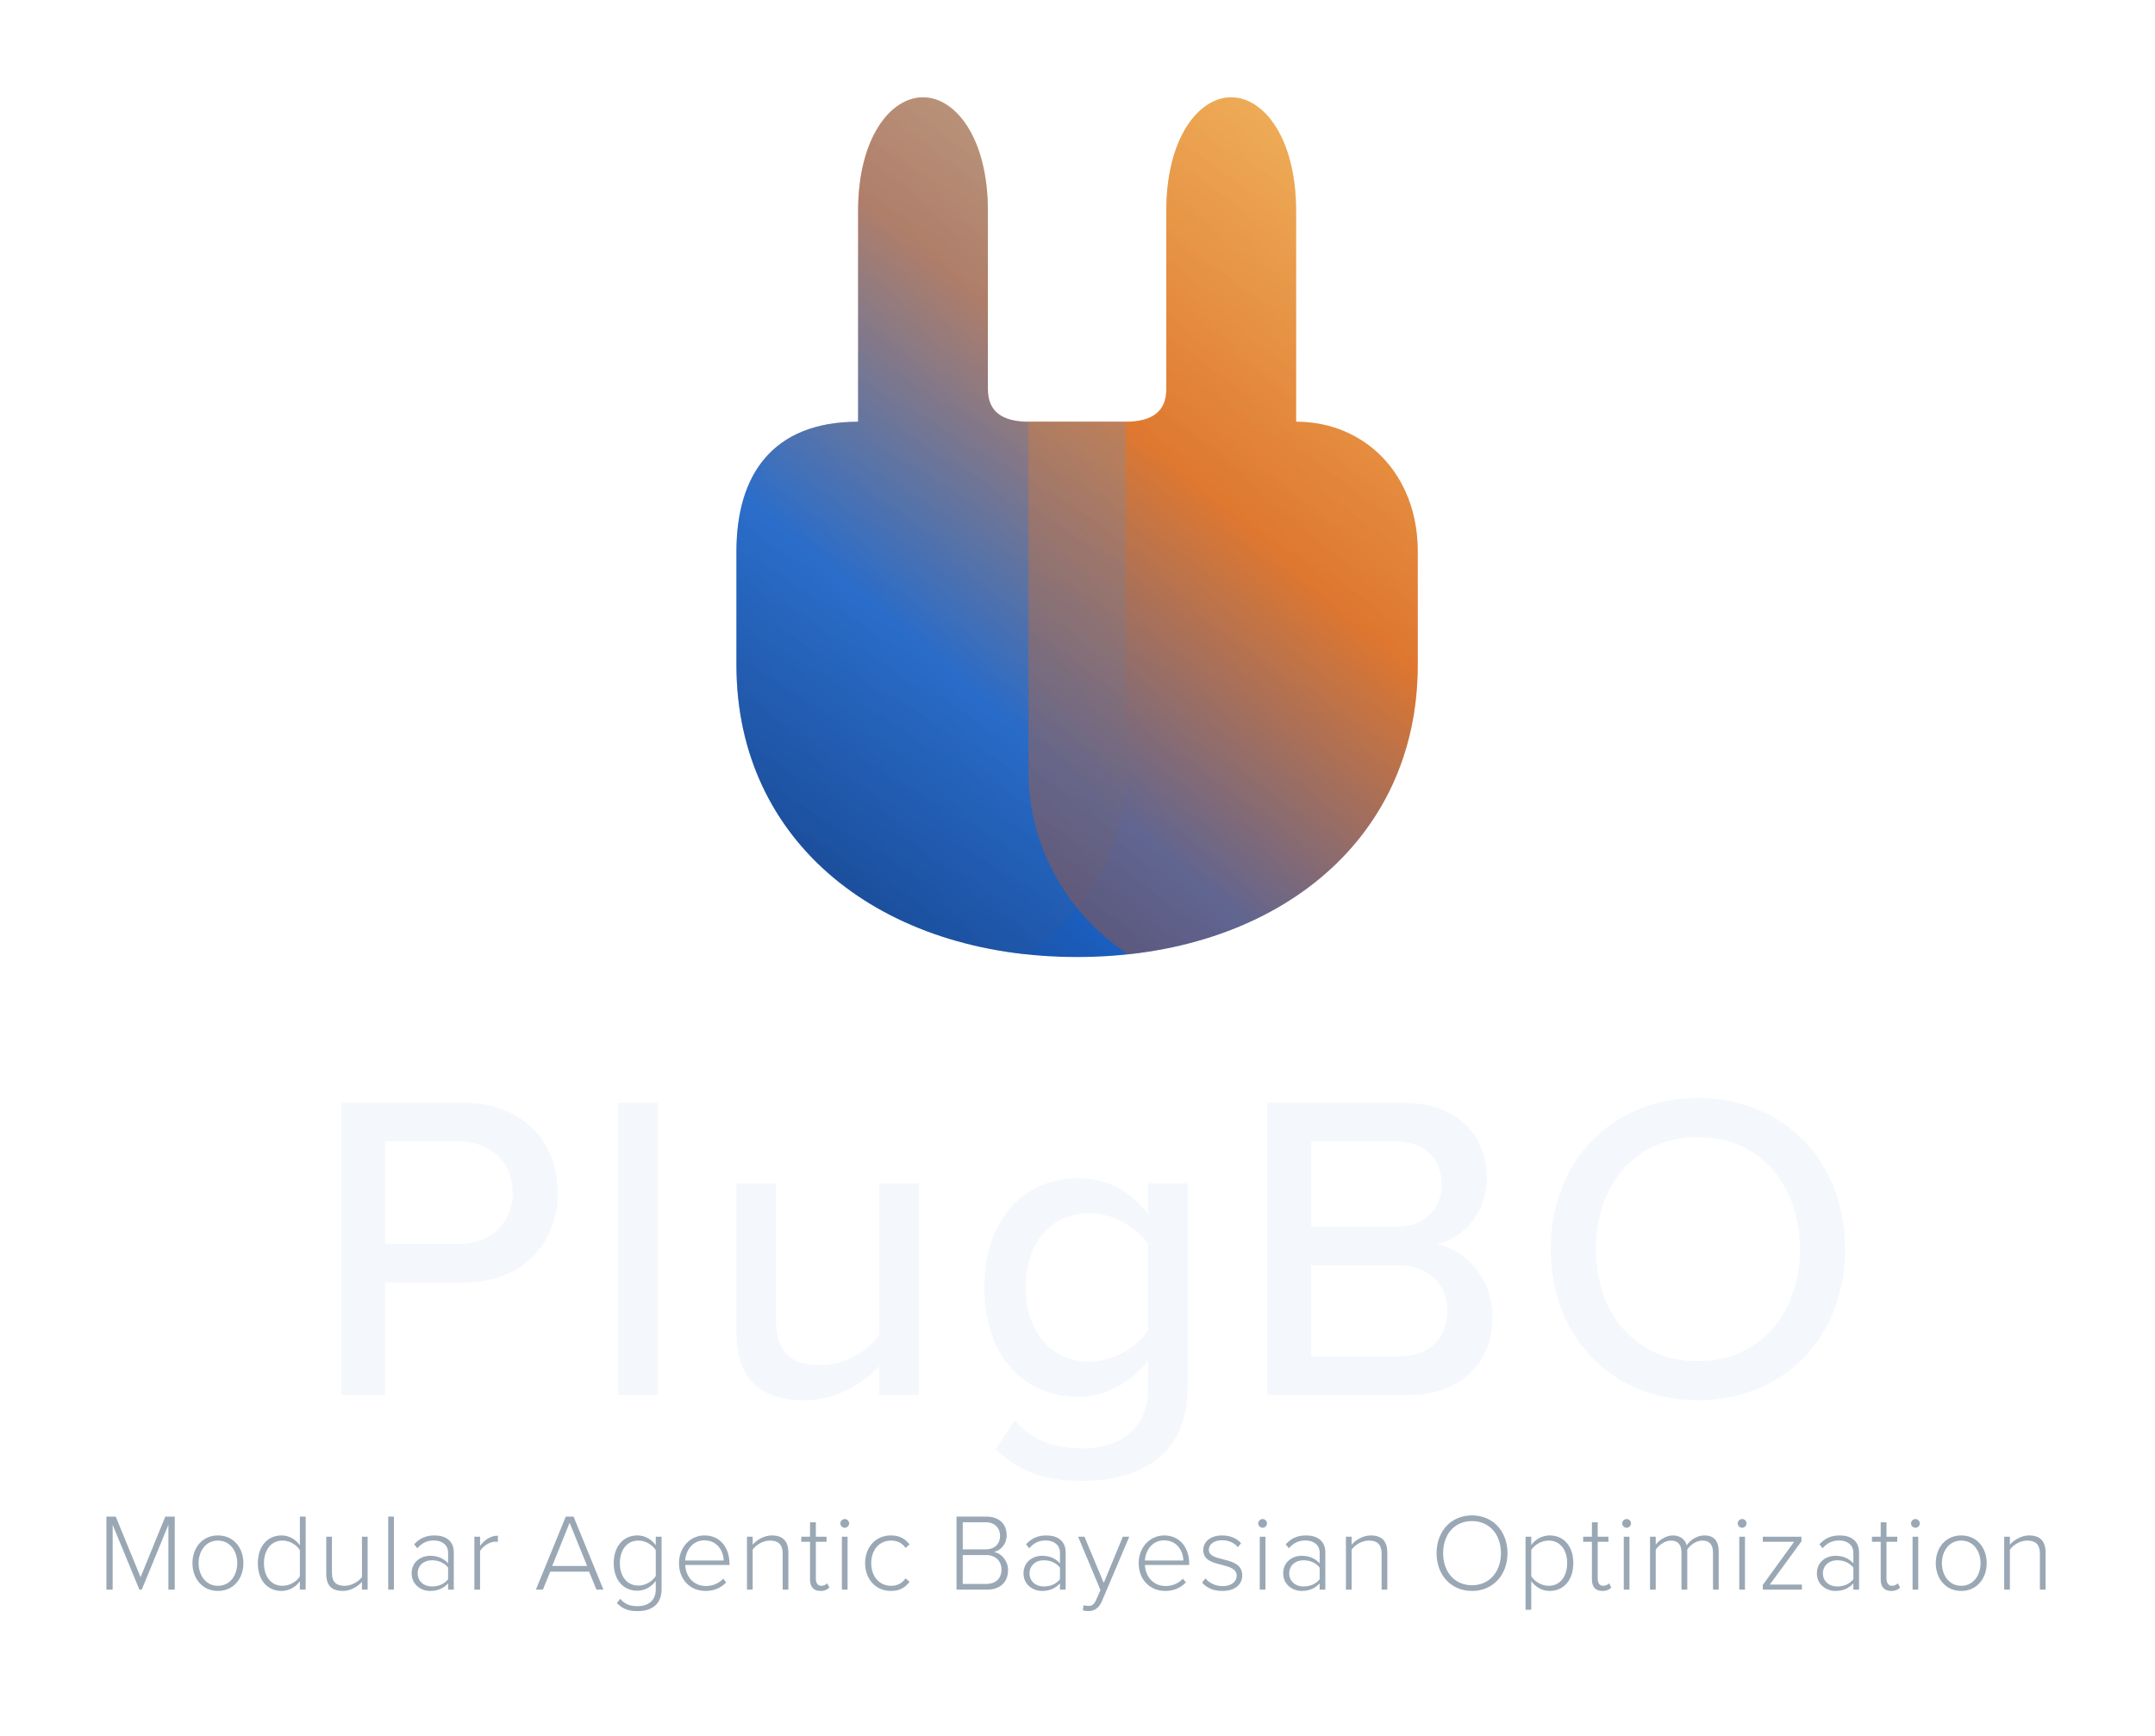
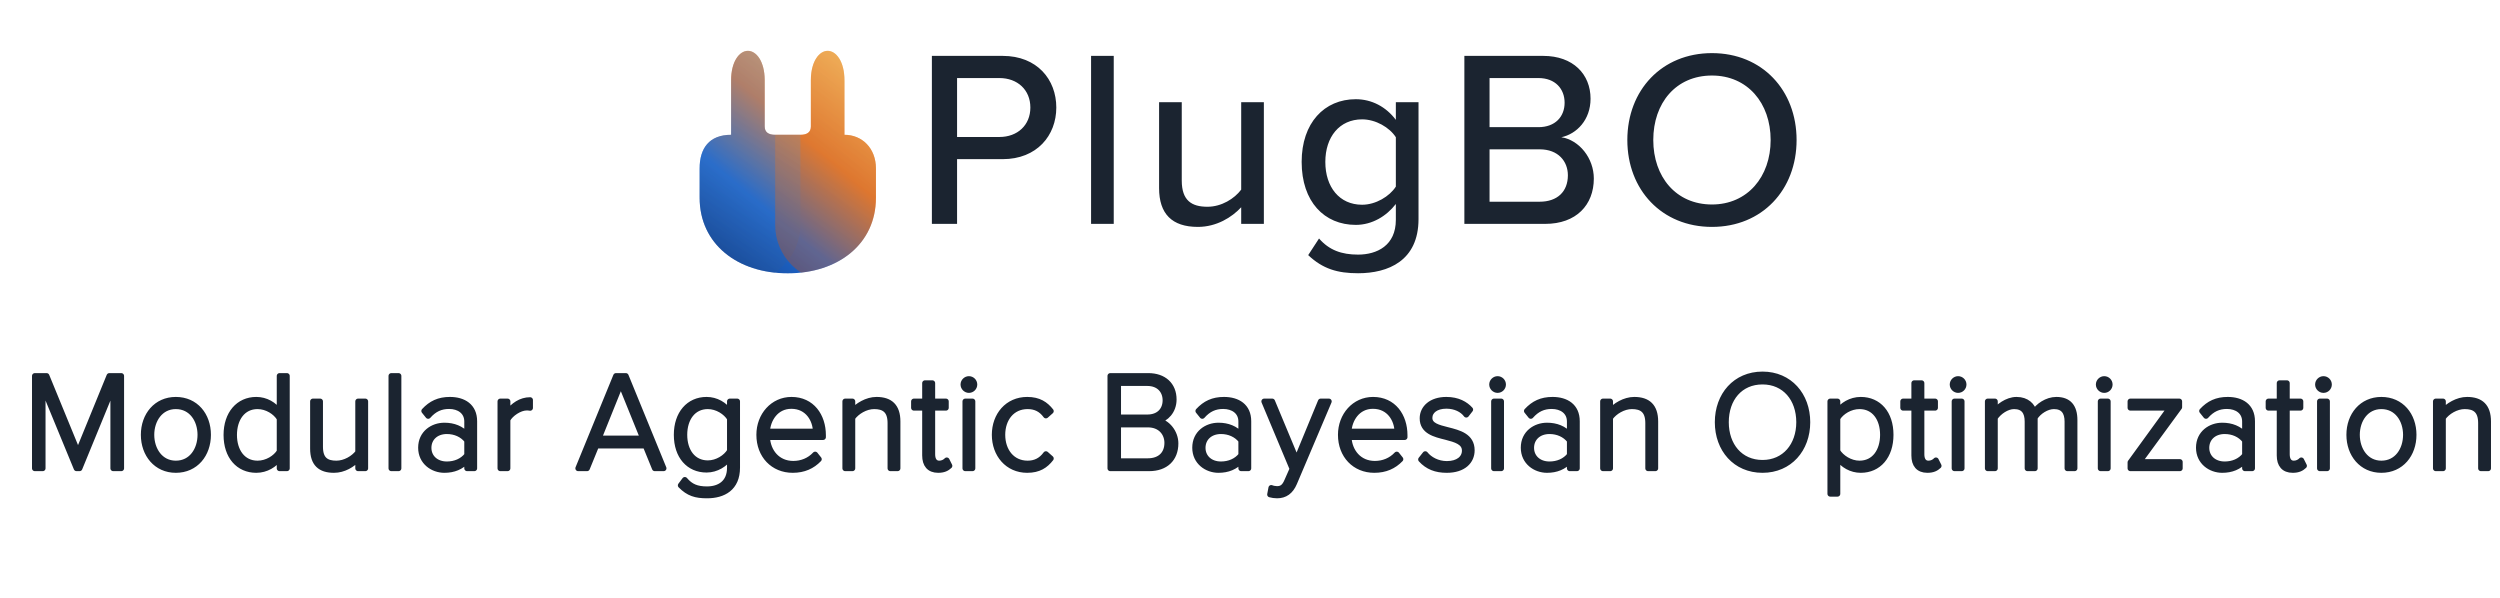
- <svg xmlns="http://www.w3.org/2000/svg" viewBox="0 0 265.7 214" role="img" aria-labelledby="title desc">
+ <svg xmlns="http://www.w3.org/2000/svg" viewBox="0 0 536 128" width="536" height="128" role="img" aria-labelledby="title desc">
  <defs>
    <linearGradient id="gFill" x1="18" y1="118" x2="112" y2="8" gradientUnits="userSpaceOnUse">
      <stop offset="0%" stop-color="#153A7A" />
      <stop offset="32%" stop-color="#1E6BD6" />
      <stop offset="58%" stop-color="#E07028" />
      <stop offset="100%" stop-color="#F6C56A" />
    </linearGradient>
    <linearGradient id="gL" x1="20" y1="110" x2="80" y2="10" gradientUnits="userSpaceOnUse">
      <stop offset="0%" stop-color="#1A4B96" />
      <stop offset="100%" stop-color="#7EB6F0" />
    </linearGradient>
    <linearGradient id="gR" x1="48" y1="110" x2="116" y2="8" gradientUnits="userSpaceOnUse">
      <stop offset="0%" stop-color="#C44A14" />
      <stop offset="100%" stop-color="#F6C56A" />
    </linearGradient>
    <clipPath id="plugClip">
      <path d="M22,82 C22,104 40,118 64,118 C88,118 106,104 106,82 L106,68 C106,58.5 99.5,52 91,52 L91,26 C91,17 87,12 83,12 C79,12 75,17 75,26 L75,48 Q75,52 70,52 L58,52 Q53,52 53,48 L53,26 C53,17 49,12 45,12 C41,12 37,17 37,26 L37,52 C26.5,52 22,58.5 22,68 Z" />
    </clipPath>
  </defs>
-   <g transform="translate(68.8 0)">
-     <g id="mark">
-       <path d="M22,82 C22,104 40,118 64,118 C88,118 106,104 106,82 L106,68 C106,58.5 99.5,52 91,52 L91,26 C91,17 87,12 83,12 C79,12 75,17 75,26 L75,48 Q75,52 70,52 L58,52 Q53,52 53,48 L53,26 C53,17 49,12 45,12 C41,12 37,17 37,26 L37,52 C26.5,52 22,58.5 22,68 Z" fill="url(#gFill)" />
-       <g clip-path="url(#plugClip)">
-         <rect x="16" y="8" width="54" height="114" rx="27" fill="url(#gL)" fill-opacity="0.38" />
-         <rect x="58" y="8" width="54" height="114" rx="27" fill="url(#gR)" fill-opacity="0.38" />
-       </g>
+   <g id="mark" transform="translate(140.1 5.5) scale(0.45)">
+     <path d="M22,82 C22,104 40,118 64,118 C88,118 106,104 106,82 L106,68 C106,58.5 99.5,52 91,52 L91,26 C91,17 87,12 83,12 C79,12 75,17 75,26 L75,48 Q75,52 70,52 L58,52 Q53,52 53,48 L53,26 C53,17 49,12 45,12 C41,12 37,17 37,26 L37,52 C26.5,52 22,58.5 22,68 Z" fill="url(#gFill)" />
+     <g clip-path="url(#plugClip)">
+       <rect x="16" y="8" width="54" height="114" rx="27" fill="url(#gL)" fill-opacity="0.38" />
+       <rect x="58" y="8" width="54" height="114" rx="27" fill="url(#gR)" fill-opacity="0.38" />
    </g>
  </g>
-   <g transform="translate(38.1 172)" fill="#F4F7FB">
+   <g transform="translate(195.8 48)" fill="#1B2430">
    <path d="M3.996 0.0H9.396V-13.878H19.17C26.514 -13.878 30.672 -18.954 30.672 -24.948C30.672 -30.942 26.568 -36.018 19.17 -36.018H3.996ZM25.11 -24.948C25.11 -21.168 22.356 -18.63 18.468 -18.63H9.396V-31.266H18.468C22.356 -31.266 25.11 -28.728 25.11 -24.948Z M38.126 0.0H42.986V-36.018H38.126Z M70.312 0.0H75.172V-26.082H70.312V-7.344C68.854 -5.4 66.1 -3.672 63.076 -3.672C59.728 -3.672 57.568 -4.968 57.568 -9.288V-26.082H52.708V-7.668C52.708 -2.16 55.462 0.648 61.024 0.648C65.02 0.648 68.314 -1.404 70.312 -3.564Z M84.678 6.696C87.81 9.666 90.996 10.584 95.37 10.584C101.796 10.584 108.33 7.938 108.33 -1.026V-26.082H103.47V-22.302C101.364 -25.11 98.286 -26.73 94.884 -26.73C88.134 -26.73 83.274 -21.654 83.274 -13.284C83.274 -4.752 88.134 0.216 94.884 0.216C98.394 0.216 101.472 -1.674 103.47 -4.266V-0.864C103.47 4.644 99.42 6.588 95.37 6.588C91.806 6.588 89.16 5.616 87.0 3.132ZM103.47 -7.992C102.12 -5.886 99.15 -4.104 96.234 -4.104C91.374 -4.104 88.35 -7.884 88.35 -13.284C88.35 -18.63 91.374 -22.41 96.234 -22.41C99.15 -22.41 102.12 -20.682 103.47 -18.576Z M118.16 0.0H135.494C142.136 0.0 145.916 -4.05 145.916 -9.72C145.916 -14.094 142.784 -17.982 138.95 -18.576C142.244 -19.278 145.214 -22.302 145.214 -26.838C145.214 -32.076 141.488 -36.018 135.062 -36.018H118.16ZM123.56 -20.736V-31.266H134.036C137.654 -31.266 139.652 -28.944 139.652 -25.974C139.652 -23.004 137.654 -20.736 134.036 -20.736ZM123.56 -4.752V-15.984H134.306C138.302 -15.984 140.354 -13.392 140.354 -10.422C140.354 -6.912 138.086 -4.752 134.306 -4.752Z M153.1 -17.982C153.1 -7.29 160.498 0.648 171.244 0.648C181.99 0.648 189.388 -7.29 189.388 -17.982C189.388 -28.674 181.99 -36.612 171.244 -36.612C160.498 -36.612 153.1 -28.674 153.1 -17.982ZM183.826 -17.982C183.826 -10.098 178.858 -4.158 171.244 -4.158C163.522 -4.158 158.662 -10.098 158.662 -17.982C158.662 -25.92 163.522 -31.806 171.244 -31.806C178.858 -31.806 183.826 -25.92 183.826 -17.982Z" />
  </g>
-   <g transform="translate(12.0 196)" fill="#9AA8B5">
+   <g transform="translate(5.00 100.41) scale(2.2)" fill="#1B2430" stroke="#1B2430" stroke-width="0.55" stroke-linejoin="round" stroke-linecap="round">
    <path d="M8.761 0.0H9.544V-9.005H8.383L5.332 -1.539L2.268 -9.005H1.121V0.0H1.89V-7.992L5.184 0.0H5.481L8.761 -7.992Z M14.862 0.162C16.793 0.162 18.008 -1.363 18.008 -3.267C18.008 -5.17 16.793 -6.683 14.862 -6.683C12.959 -6.683 11.73 -5.17 11.73 -3.267C11.73 -1.363 12.959 0.162 14.862 0.162ZM14.862 -0.472C13.35 -0.472 12.486 -1.809 12.486 -3.267C12.486 -4.712 13.35 -6.048 14.862 -6.048C16.401 -6.048 17.252 -4.712 17.252 -3.267C17.252 -1.809 16.401 -0.472 14.862 -0.472Z M24.973 0.0H25.688V-9.005H24.973V-5.468C24.447 -6.21 23.636 -6.683 22.705 -6.683C20.977 -6.683 19.789 -5.319 19.789 -3.253C19.789 -1.161 20.977 0.162 22.705 0.162C23.677 0.162 24.514 -0.364 24.973 -1.04ZM24.973 -1.633C24.595 -1.012 23.744 -0.472 22.826 -0.472C21.382 -0.472 20.545 -1.674 20.545 -3.253C20.545 -4.833 21.382 -6.048 22.826 -6.048C23.744 -6.048 24.595 -5.494 24.973 -4.86Z M32.627 0.0H33.328V-6.521H32.627V-1.552C32.194 -0.972 31.344 -0.472 30.507 -0.472C29.562 -0.472 28.927 -0.824 28.927 -2.092V-6.521H28.225V-1.93C28.225 -0.459 28.941 0.162 30.277 0.162C31.222 0.162 32.087 -0.364 32.627 -0.959Z M35.865 0.0H36.567V-9.005H35.865Z M43.249 0.0H43.951V-4.59C43.951 -6.048 42.898 -6.683 41.575 -6.683C40.495 -6.683 39.739 -6.318 39.064 -5.589L39.455 -5.103C40.049 -5.778 40.684 -6.061 41.494 -6.061C42.466 -6.061 43.249 -5.535 43.249 -4.563V-3.24C42.682 -3.874 41.939 -4.171 41.035 -4.171C39.901 -4.171 38.753 -3.429 38.753 -2.011C38.753 -0.608 39.914 0.162 41.035 0.162C41.939 0.162 42.668 -0.135 43.249 -0.769ZM43.249 -1.282C42.79 -0.689 42.061 -0.392 41.278 -0.392C40.198 -0.392 39.496 -1.08 39.496 -1.998C39.496 -2.929 40.198 -3.618 41.278 -3.618C42.061 -3.618 42.79 -3.308 43.249 -2.713Z M46.488 0.0H47.19V-4.752C47.487 -5.319 48.378 -5.913 49.039 -5.913C49.174 -5.913 49.269 -5.913 49.39 -5.886V-6.655C48.486 -6.655 47.743 -6.129 47.19 -5.4V-6.521H46.488Z  M61.538 0.0H62.402L58.717 -9.005H57.758L54.073 0.0H54.937L55.841 -2.214H60.634ZM58.231 -8.248 60.391 -2.916H56.084Z M64.062 1.661C64.831 2.443 65.533 2.646 66.627 2.646C68.22 2.646 69.57 1.93 69.57 -0.068V-6.521H68.854V-5.468C68.328 -6.21 67.518 -6.683 66.586 -6.683C64.858 -6.683 63.67 -5.332 63.67 -3.267C63.67 -1.174 64.858 0.135 66.586 0.135C67.558 0.135 68.395 -0.418 68.854 -1.08V-0.054C68.854 1.444 67.815 2.038 66.627 2.038C65.655 2.038 65.034 1.795 64.467 1.121ZM68.854 -1.688C68.476 -1.053 67.612 -0.499 66.708 -0.499C65.263 -0.499 64.426 -1.688 64.426 -3.267C64.426 -4.846 65.263 -6.048 66.708 -6.048C67.612 -6.048 68.476 -5.494 68.854 -4.86Z M71.715 -3.267C71.715 -1.256 73.079 0.162 74.982 0.162C76.062 0.162 76.886 -0.216 77.534 -0.891L77.169 -1.35C76.616 -0.756 75.86 -0.446 75.036 -0.446C73.497 -0.446 72.552 -1.62 72.485 -3.038H77.939V-3.227C77.939 -5.103 76.845 -6.683 74.861 -6.683C73.052 -6.683 71.715 -5.157 71.715 -3.267ZM74.847 -6.075C76.481 -6.075 77.21 -4.698 77.223 -3.591H72.485C72.539 -4.725 73.308 -6.075 74.847 -6.075Z M84.499 0.0H85.201V-4.563C85.201 -6.034 84.472 -6.683 83.149 -6.683C82.204 -6.683 81.272 -6.102 80.8 -5.535V-6.521H80.098V0.0H80.8V-4.928C81.218 -5.521 82.082 -6.048 82.919 -6.048C83.864 -6.048 84.499 -5.67 84.499 -4.415Z M89.155 0.162C89.695 0.162 90.006 0.0 90.262 -0.243L89.992 -0.783C89.844 -0.621 89.574 -0.472 89.263 -0.472C88.804 -0.472 88.588 -0.837 88.588 -1.363V-5.899H89.911V-6.521H88.588V-8.303H87.873V-6.521H86.793V-5.899H87.873V-1.256C87.873 -0.364 88.291 0.162 89.155 0.162Z M92.151 -7.627C92.448 -7.627 92.691 -7.87 92.691 -8.168C92.691 -8.464 92.448 -8.707 92.151 -8.707C91.868 -8.707 91.611 -8.464 91.611 -8.168C91.611 -7.87 91.868 -7.627 92.151 -7.627ZM91.8 0.0H92.502V-6.521H91.8Z M94.661 -3.267C94.661 -1.363 95.917 0.162 97.834 0.162C98.968 0.162 99.616 -0.283 100.142 -0.959L99.656 -1.391C99.184 -0.742 98.59 -0.472 97.874 -0.472C96.349 -0.472 95.417 -1.701 95.417 -3.267C95.417 -4.833 96.349 -6.048 97.874 -6.048C98.59 -6.048 99.184 -5.792 99.656 -5.143L100.142 -5.575C99.616 -6.237 98.968 -6.683 97.834 -6.683C95.917 -6.683 94.661 -5.17 94.661 -3.267Z  M105.932 0.0H109.712C111.319 0.0 112.29 -0.931 112.29 -2.43C112.29 -3.497 111.494 -4.495 110.535 -4.644C111.346 -4.806 112.115 -5.575 112.115 -6.71C112.115 -8.127 111.143 -9.005 109.631 -9.005H105.932ZM106.701 -4.968V-8.303H109.536C110.697 -8.303 111.305 -7.546 111.305 -6.628C111.305 -5.697 110.697 -4.968 109.536 -4.968ZM106.701 -0.702V-4.266H109.59C110.846 -4.266 111.48 -3.402 111.48 -2.484C111.48 -1.391 110.778 -0.702 109.59 -0.702Z M118.688 0.0H119.39V-4.59C119.39 -6.048 118.337 -6.683 117.014 -6.683C115.934 -6.683 115.178 -6.318 114.503 -5.589L114.895 -5.103C115.489 -5.778 116.123 -6.061 116.933 -6.061C117.905 -6.061 118.688 -5.535 118.688 -4.563V-3.24C118.121 -3.874 117.379 -4.171 116.474 -4.171C115.34 -4.171 114.193 -3.429 114.193 -2.011C114.193 -0.608 115.354 0.162 116.474 0.162C117.379 0.162 118.108 -0.135 118.688 -0.769ZM118.688 -1.282C118.229 -0.689 117.5 -0.392 116.717 -0.392C115.637 -0.392 114.935 -1.08 114.935 -1.998C114.935 -2.929 115.637 -3.618 116.717 -3.618C117.5 -3.618 118.229 -3.308 118.688 -2.713Z M121.617 1.903 121.495 2.551C121.671 2.606 121.968 2.646 122.184 2.646C122.953 2.646 123.507 2.255 123.858 1.431L127.233 -6.521H126.436L124.087 -0.824L121.711 -6.521H120.928L123.682 0.054L123.169 1.215C122.913 1.836 122.616 2.011 122.184 2.011C122.022 2.011 121.765 1.971 121.617 1.903Z M128.393 -3.267C128.393 -1.256 129.756 0.162 131.66 0.162C132.74 0.162 133.564 -0.216 134.212 -0.891L133.847 -1.35C133.293 -0.756 132.537 -0.446 131.714 -0.446C130.175 -0.446 129.23 -1.62 129.162 -3.038H134.617V-3.227C134.617 -5.103 133.523 -6.683 131.538 -6.683C129.73 -6.683 128.393 -5.157 128.393 -3.267ZM131.525 -6.075C133.159 -6.075 133.887 -4.698 133.901 -3.591H129.162C129.216 -4.725 129.986 -6.075 131.525 -6.075Z M136.208 -0.864C136.856 -0.148 137.666 0.162 138.719 0.162C140.353 0.162 141.163 -0.702 141.163 -1.755C141.163 -3.146 139.907 -3.456 138.787 -3.74C137.882 -3.969 137.045 -4.171 137.045 -4.914C137.045 -5.589 137.666 -6.088 138.679 -6.088C139.543 -6.088 140.245 -5.737 140.623 -5.224L141.014 -5.724C140.542 -6.25 139.799 -6.683 138.679 -6.683C137.207 -6.683 136.357 -5.872 136.357 -4.873C136.357 -3.604 137.558 -3.321 138.652 -3.051C139.583 -2.808 140.474 -2.565 140.474 -1.728C140.474 -0.972 139.826 -0.432 138.733 -0.432C137.815 -0.432 137.045 -0.864 136.627 -1.391Z M143.673 -7.627C143.97 -7.627 144.213 -7.87 144.213 -8.168C144.213 -8.464 143.97 -8.707 143.673 -8.707C143.389 -8.707 143.133 -8.464 143.133 -8.168C143.133 -7.87 143.389 -7.627 143.673 -7.627ZM143.322 0.0H144.024V-6.521H143.322Z M150.706 0.0H151.407V-4.59C151.407 -6.048 150.355 -6.683 149.031 -6.683C147.952 -6.683 147.196 -6.318 146.52 -5.589L146.912 -5.103C147.506 -5.778 148.141 -6.061 148.951 -6.061C149.923 -6.061 150.706 -5.535 150.706 -4.563V-3.24C150.138 -3.874 149.396 -4.171 148.492 -4.171C147.357 -4.171 146.21 -3.429 146.21 -2.011C146.21 -0.608 147.371 0.162 148.492 0.162C149.396 0.162 150.125 -0.135 150.706 -0.769ZM150.706 -1.282C150.246 -0.689 149.518 -0.392 148.734 -0.392C147.655 -0.392 146.953 -1.08 146.953 -1.998C146.953 -2.929 147.655 -3.618 148.734 -3.618C149.518 -3.618 150.246 -3.308 150.706 -2.713Z M158.345 0.0H159.048V-4.563C159.048 -6.034 158.319 -6.683 156.995 -6.683C156.05 -6.683 155.119 -6.102 154.647 -5.535V-6.521H153.945V0.0H154.647V-4.928C155.065 -5.521 155.929 -6.048 156.766 -6.048C157.711 -6.048 158.345 -5.67 158.345 -4.415Z  M165.12 -4.495C165.12 -1.863 166.848 0.162 169.494 0.162C172.127 0.162 173.868 -1.863 173.868 -4.495C173.868 -7.128 172.127 -9.153 169.494 -9.153C166.848 -9.153 165.12 -7.128 165.12 -4.495ZM173.058 -4.495C173.058 -2.228 171.654 -0.54 169.494 -0.54C167.307 -0.54 165.93 -2.228 165.93 -4.495C165.93 -6.79 167.307 -8.451 169.494 -8.451C171.654 -8.451 173.058 -6.79 173.058 -4.495Z M176.797 2.484V-1.053C177.323 -0.31 178.147 0.162 179.065 0.162C180.806 0.162 181.981 -1.188 181.981 -3.267C181.981 -5.359 180.806 -6.683 179.065 -6.683C178.093 -6.683 177.256 -6.156 176.797 -5.494V-6.521H176.095V2.484ZM181.225 -3.267C181.225 -1.688 180.401 -0.472 178.943 -0.472C178.039 -0.472 177.175 -1.04 176.797 -1.661V-4.887C177.175 -5.508 178.039 -6.048 178.943 -6.048C180.401 -6.048 181.225 -4.846 181.225 -3.267Z M185.557 0.162C186.097 0.162 186.408 0.0 186.664 -0.243L186.394 -0.783C186.246 -0.621 185.976 -0.472 185.665 -0.472C185.206 -0.472 184.99 -0.837 184.99 -1.363V-5.899H186.313V-6.521H184.99V-8.303H184.275V-6.521H183.195V-5.899H184.275V-1.256C184.275 -0.364 184.693 0.162 185.557 0.162Z M188.553 -7.627C188.85 -7.627 189.093 -7.87 189.093 -8.168C189.093 -8.464 188.85 -8.707 188.553 -8.707C188.27 -8.707 188.013 -8.464 188.013 -8.168C188.013 -7.87 188.27 -7.627 188.553 -7.627ZM188.202 0.0H188.904V-6.521H188.202Z M199.204 0.0H199.906V-4.698C199.906 -6.008 199.325 -6.683 198.124 -6.683C197.206 -6.683 196.328 -6.061 195.964 -5.454C195.802 -6.088 195.262 -6.683 194.249 -6.683C193.304 -6.683 192.413 -5.954 192.143 -5.535V-6.521H191.441V0.0H192.143V-4.928C192.535 -5.521 193.318 -6.048 194.006 -6.048C194.938 -6.048 195.316 -5.481 195.316 -4.563V0.0H196.031V-4.941C196.396 -5.535 197.192 -6.048 197.894 -6.048C198.812 -6.048 199.204 -5.481 199.204 -4.563Z M202.794 -7.627C203.091 -7.627 203.334 -7.87 203.334 -8.168C203.334 -8.464 203.091 -8.707 202.794 -8.707C202.51 -8.707 202.254 -8.464 202.254 -8.168C202.254 -7.87 202.51 -7.627 202.794 -7.627ZM202.443 0.0H203.145V-6.521H202.443Z M205.344 0.0H210.164V-0.621H206.208L210.11 -5.954V-6.521H205.344V-5.899H209.205L205.344 -0.581Z M216.508 0.0H217.21V-4.59C217.21 -6.048 216.157 -6.683 214.834 -6.683C213.754 -6.683 212.998 -6.318 212.323 -5.589L212.714 -5.103C213.308 -5.778 213.943 -6.061 214.753 -6.061C215.725 -6.061 216.508 -5.535 216.508 -4.563V-3.24C215.941 -3.874 215.198 -4.171 214.294 -4.171C213.16 -4.171 212.012 -3.429 212.012 -2.011C212.012 -0.608 213.173 0.162 214.294 0.162C215.198 0.162 215.927 -0.135 216.508 -0.769ZM216.508 -1.282C216.049 -0.689 215.32 -0.392 214.537 -0.392C213.457 -0.392 212.755 -1.08 212.755 -1.998C212.755 -2.929 213.457 -3.618 214.537 -3.618C215.32 -3.618 216.049 -3.308 216.508 -2.713Z M221.164 0.162C221.704 0.162 222.015 0.0 222.271 -0.243L222.001 -0.783C221.853 -0.621 221.583 -0.472 221.272 -0.472C220.813 -0.472 220.597 -0.837 220.597 -1.363V-5.899H221.92V-6.521H220.597V-8.303H219.882V-6.521H218.802V-5.899H219.882V-1.256C219.882 -0.364 220.3 0.162 221.164 0.162Z M224.16 -7.627C224.457 -7.627 224.7 -7.87 224.7 -8.168C224.7 -8.464 224.457 -8.707 224.16 -8.707C223.877 -8.707 223.62 -8.464 223.62 -8.168C223.62 -7.87 223.877 -7.627 224.16 -7.627ZM223.809 0.0H224.511V-6.521H223.809Z M229.802 0.162C231.733 0.162 232.948 -1.363 232.948 -3.267C232.948 -5.17 231.733 -6.683 229.802 -6.683C227.899 -6.683 226.67 -5.17 226.67 -3.267C226.67 -1.363 227.899 0.162 229.802 0.162ZM229.802 -0.472C228.29 -0.472 227.426 -1.809 227.426 -3.267C227.426 -4.712 228.29 -6.048 229.802 -6.048C231.341 -6.048 232.192 -4.712 232.192 -3.267C232.192 -1.809 231.341 -0.472 229.802 -0.472Z M239.508 0.0H240.21V-4.563C240.21 -6.034 239.481 -6.683 238.158 -6.683C237.213 -6.683 236.281 -6.102 235.809 -5.535V-6.521H235.107V0.0H235.809V-4.928C236.227 -5.521 237.091 -6.048 237.928 -6.048C238.873 -6.048 239.508 -5.67 239.508 -4.415Z" />
  </g>
</svg>
